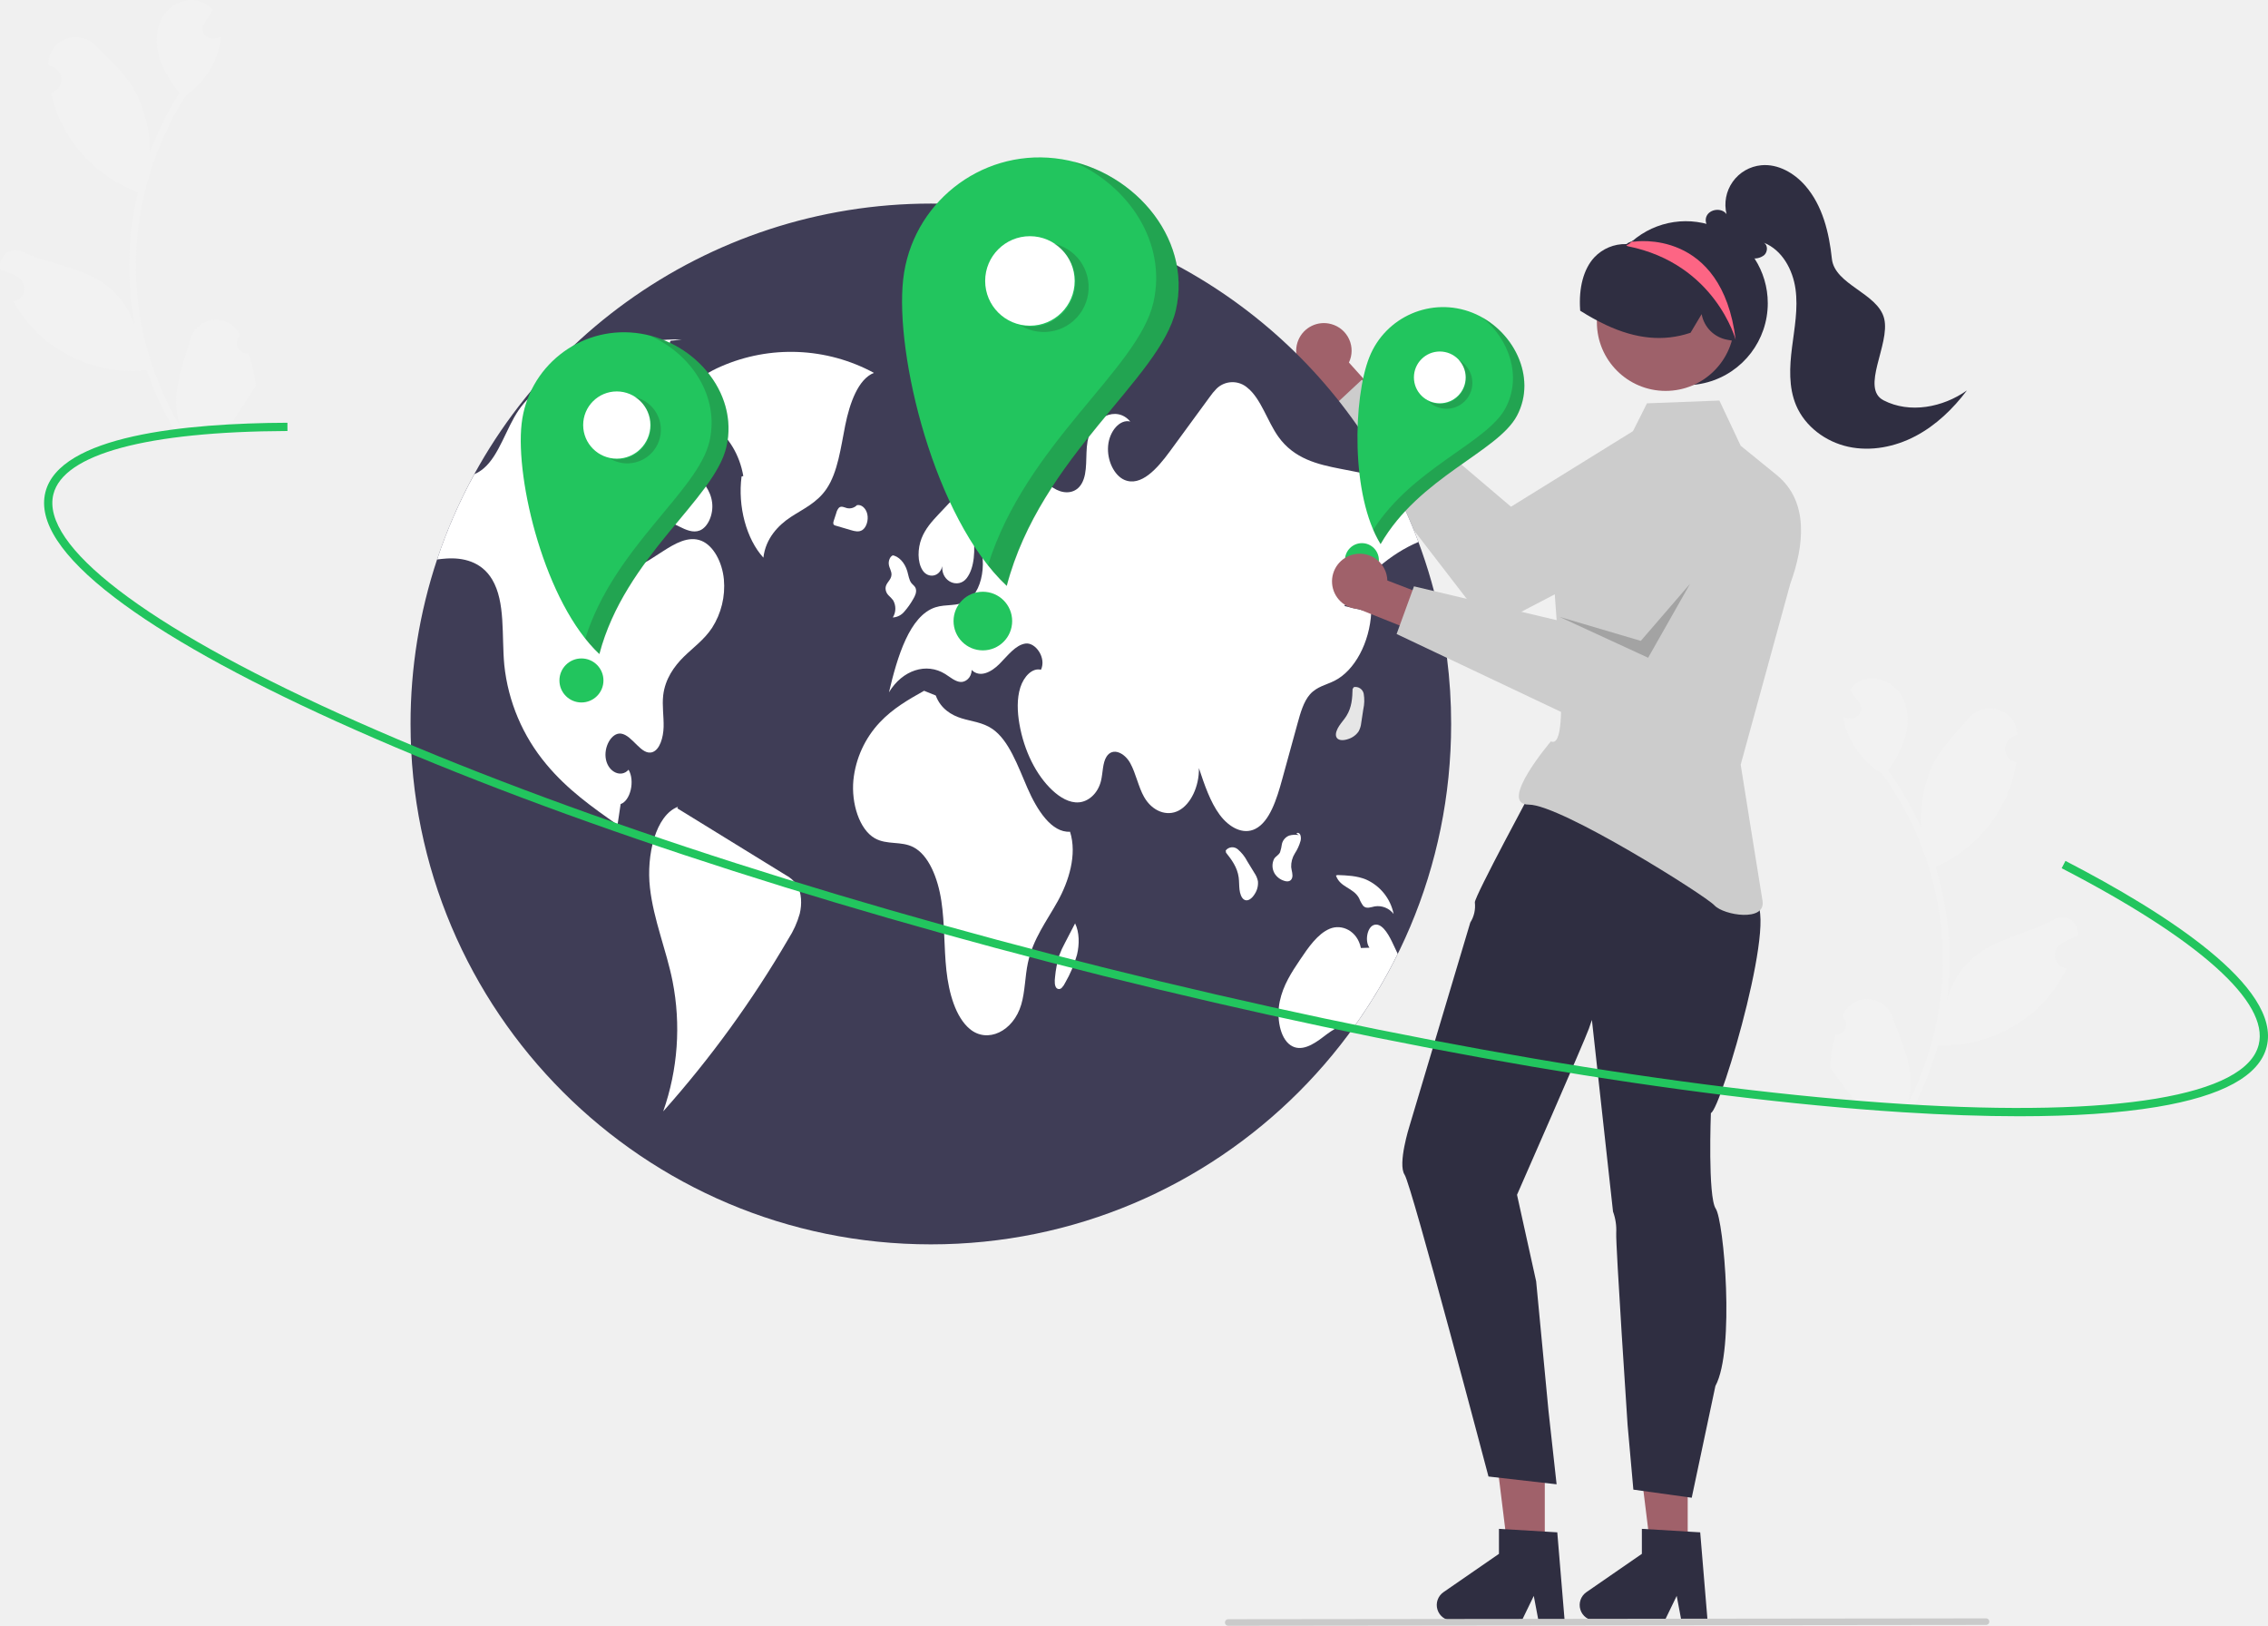
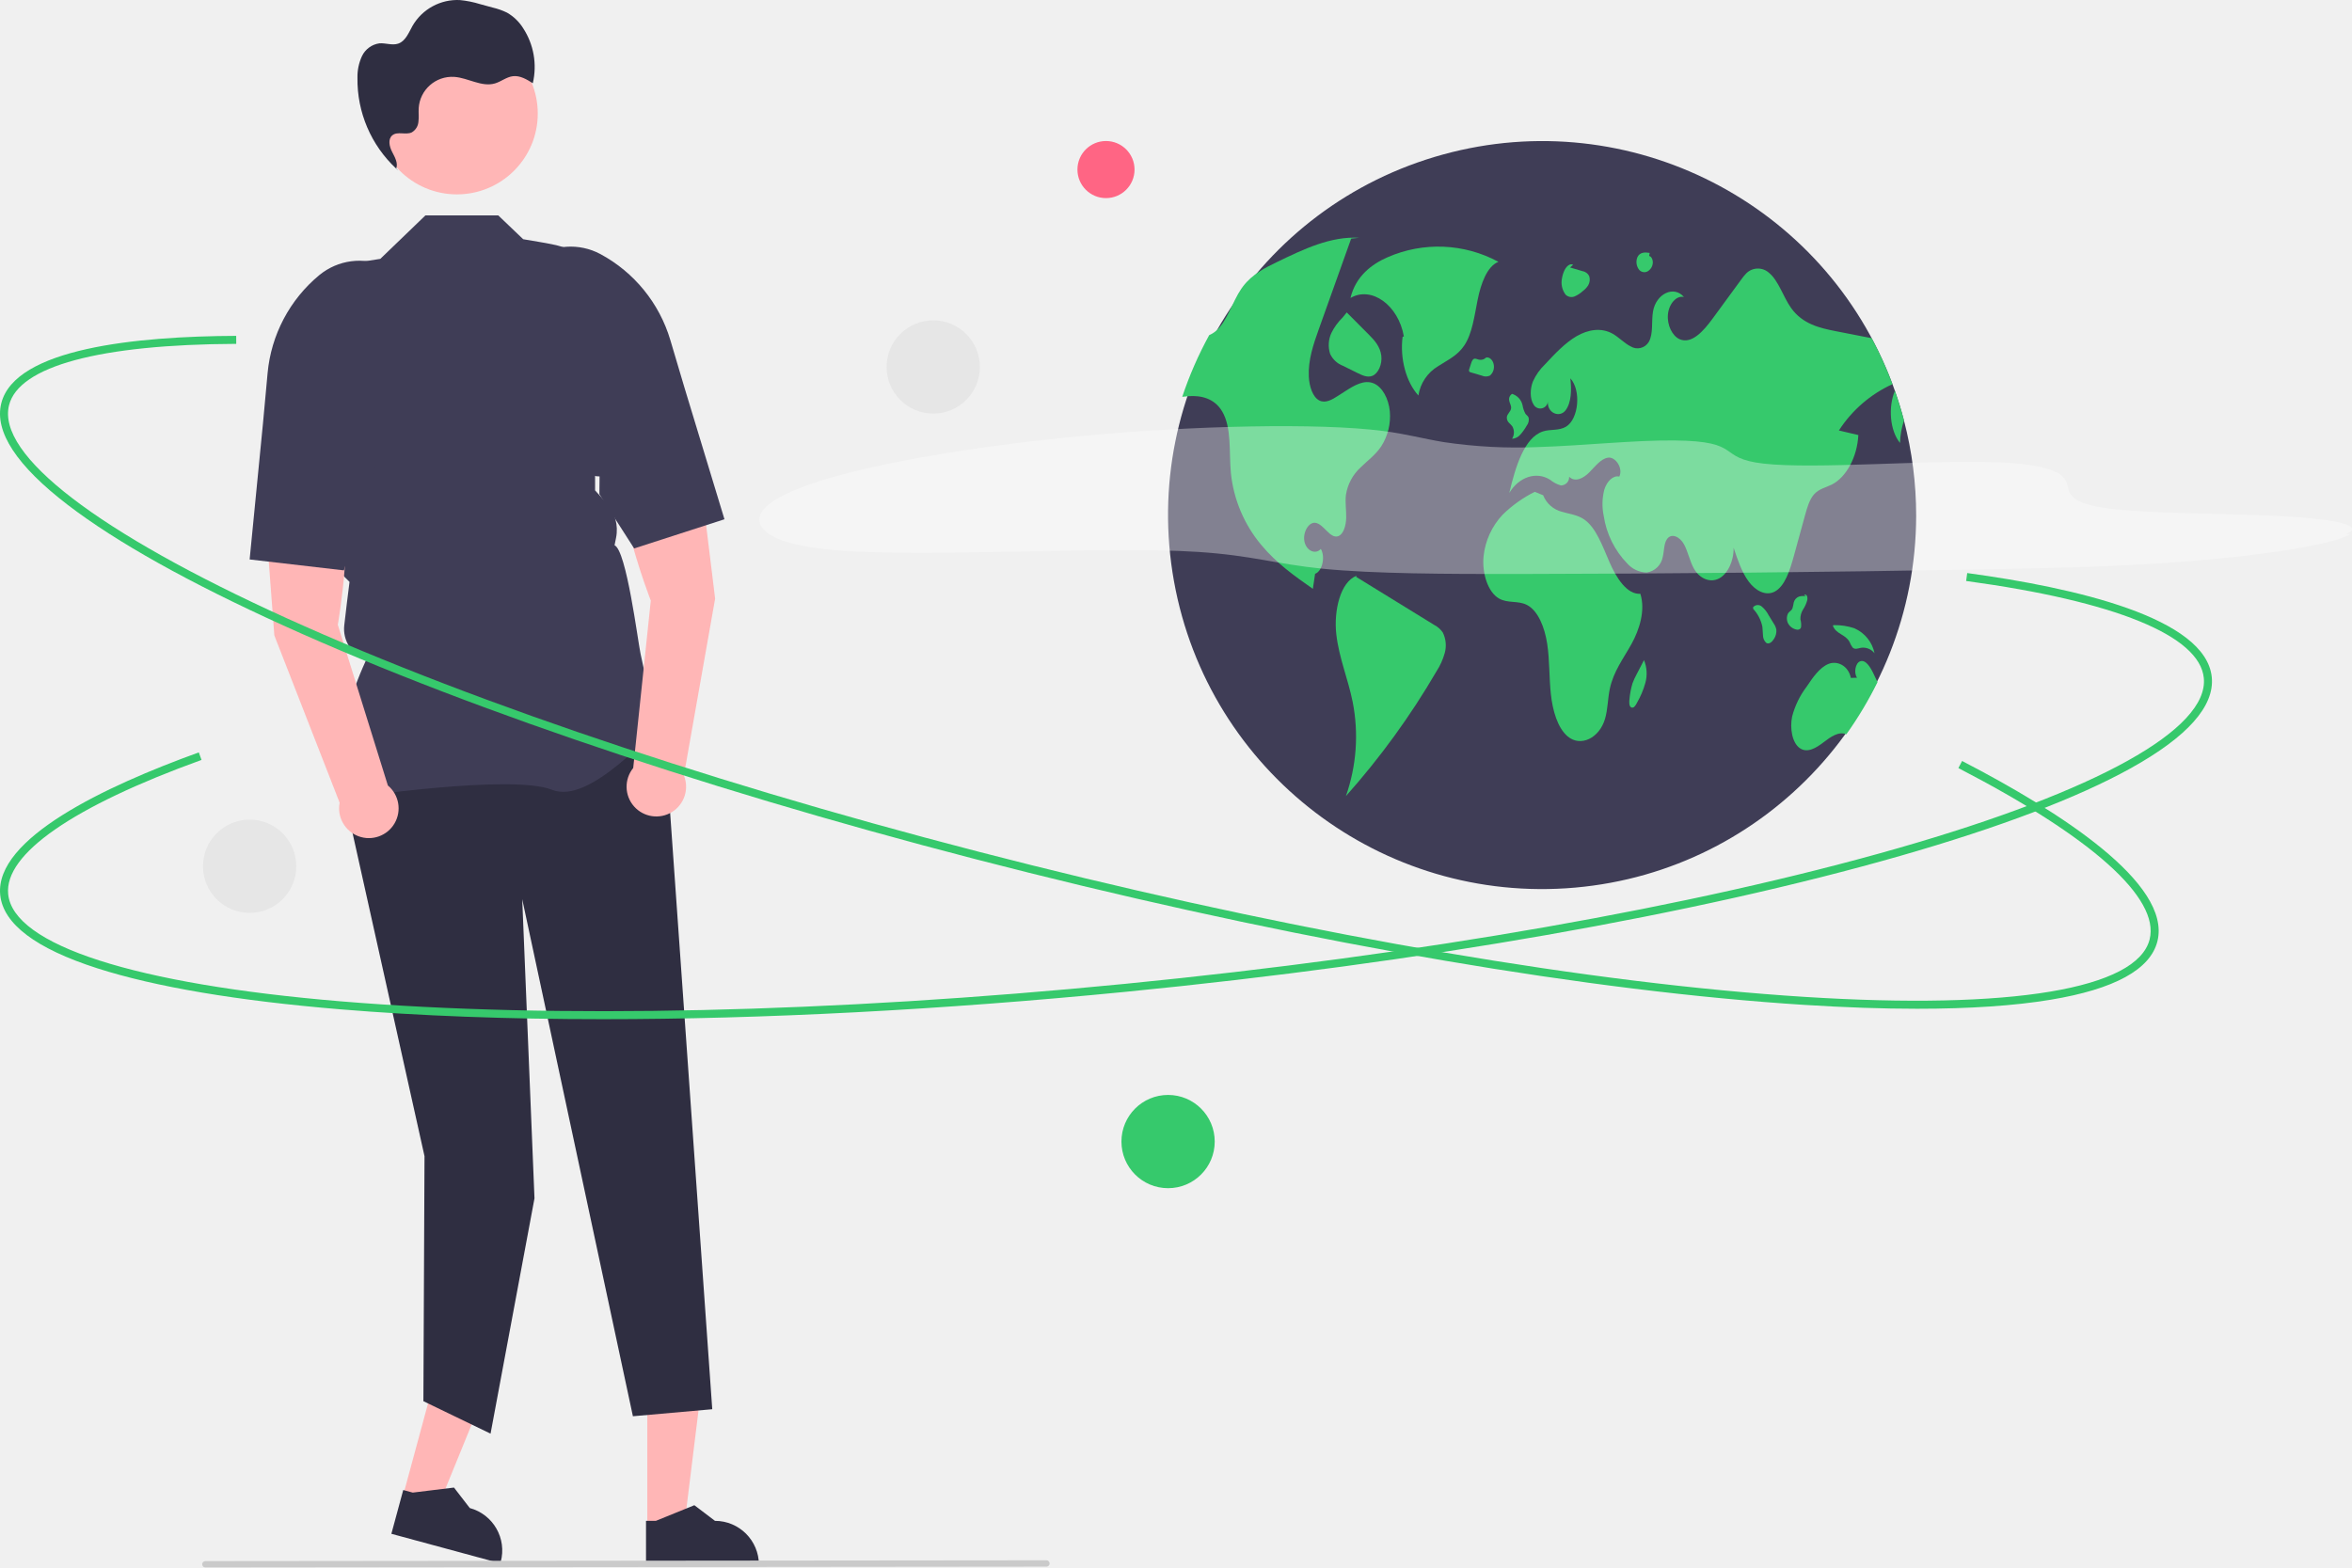
- <svg xmlns="http://www.w3.org/2000/svg" data-name="Layer 1" width="825.202" height="591.419" viewBox="0 0 825.202 591.419">
-   <path d="M855.224,530.608a3.613,3.613,0,0,0,2.907-6.134c-.074-.366-.127-.629-.202-.995q.054-.116.109-.231a9.703,9.703,0,0,1,17.876.899c2.596,7.179,5.991,14.407,6.561,21.897a28.705,28.705,0,0,1-.962,9.838,115.086,115.086,0,0,0,12.68-47.26,111.081,111.081,0,0,0-.112-12.411q-.335-5.081-1.115-10.11a116.419,116.419,0,0,0-20.767-50.362,30.983,30.983,0,0,1-12.25-13.954,23.634,23.634,0,0,1-1.847-6.551c.623.111,1.257.192,1.882.263.195.019.4.039.594.059l.073.007a3.58,3.58,0,0,0,3.208-5.689q-.383-.518-.766-1.036c-.387-.533-.785-1.056-1.172-1.588a1.784,1.784,0,0,1-.126-.16c-.445-.608-.891-1.205-1.336-1.812a10.352,10.352,0,0,1,3.543-3.119c4.865-2.553,11.309-.328,14.53,4.115,3.232,4.443,3.599,10.483,2.158,15.78a41.485,41.485,0,0,1-6.327,12.512c.242.341.494.672.735,1.012a117.172,117.172,0,0,1,11.316,19.923,48.709,48.709,0,0,1,3.957-22.465c3.093-6.578,8.567-11.985,13.427-17.57,5.837-6.708,16.999-3.142,17.56,5.732q.008.129.016.258-1.049.529-2.059,1.131a4.901,4.901,0,0,0,1.559,9.001l.099.02a48.767,48.767,0,0,1-1.623,7.224,50.21,50.21,0,0,1-26.436,30.272c-.41.187-.81.374-1.22.551a119.597,119.597,0,0,1,5.022,30.563,113.435,113.435,0,0,1-.934,18.292l.041-.214a29.974,29.974,0,0,1,11.026-16.813c8.167-6.095,19.39-7.957,28.118-12.756a5.625,5.625,0,0,1,8.352,5.867q-.022.113-.045.225a32.924,32.924,0,0,0-3.771,1.605q-1.049.529-2.059,1.131a4.901,4.901,0,0,0,1.559,9.001l.099.02c.071.014.133.027.204.04a48.808,48.808,0,0,1-9.622,13.625,50.254,50.254,0,0,1-37.15,14.279l-.01-0a119.562,119.562,0,0,1-9.113,23.048l-28.661-1.334c-.088-.323-.165-.656-.243-.979a32.599,32.599,0,0,0,7.953-.103c-2.005-2.708-4.009-5.437-6.014-8.145a1.781,1.781,0,0,1-.126-.16c-1.016-1.386-2.044-2.761-3.06-4.147l-.001-.002a47.75,47.75,0,0,1,1.963-12.086Z" transform="translate(-187.3989 -154.2905)" fill="#f2f2f2" />
-   <path d="M277.743,282.773a3.613,3.613,0,0,1-3.28-5.943c.051-.37.088-.635.14-1.005q-.061-.112-.123-.224a9.703,9.703,0,0,0-17.786,2.002c-2.148,7.326-5.089,14.75-5.196,22.26a28.705,28.705,0,0,0,1.568,9.76A115.086,115.086,0,0,1,237.489,263.235a111.08,111.08,0,0,1-.655-12.394q.02-5.092.488-10.16a116.419,116.419,0,0,1,17.616-51.549,30.983,30.983,0,0,0,11.364-14.684,23.634,23.634,0,0,0,1.438-6.653c-.615.15-1.243.27-1.862.378-.193.031-.397.064-.59.095l-.073.011a3.58,3.58,0,0,1-3.554-5.48q.35-.541.7-1.082c.353-.556.718-1.102,1.071-1.658a1.783,1.783,0,0,0,.116-.168c.407-.634.815-1.258,1.222-1.891a10.352,10.352,0,0,0-3.728-2.894c-5.013-2.248-11.307.371-14.248,5.005-2.951,4.635-2.944,10.685-1.179,15.883a41.485,41.485,0,0,0,7.088,12.097c-.22.355-.451.701-.671,1.056a117.172,117.172,0,0,0-10.063,20.584,48.709,48.709,0,0,0-5.337-22.177c-3.493-6.374-9.291-11.432-14.486-16.706-6.24-6.335-17.161-2.086-17.172,6.806q-0.0.129 0.0.258,1.08.463,2.125,1.002a4.901,4.901,0,0,1-1,9.08l-.098.026a48.767,48.767,0,0,0,2.066,7.109,50.21,50.21,0,0,0,28.256,28.581c.421.161.832.323,1.252.474a119.597,119.597,0,0,0-3.124,30.814,113.433,113.433,0,0,0,2.062,18.199l-.054-.211a29.974,29.974,0,0,0-12.044-16.1c-8.528-5.579-19.845-6.744-28.852-10.995a5.625,5.625,0,0,0-7.973,6.372q.029.111.059.222a32.924,32.924,0,0,1,3.863,1.369q1.08.464,2.125,1.002a4.901,4.901,0,0,1-1,9.081l-.098.026c-.07.018-.131.035-.201.053a48.808,48.808,0,0,0,10.445,13.005,50.254,50.254,0,0,0,37.961,11.957l.01-.001a119.563,119.563,0,0,0,10.52,22.441l28.523-3.102c.068-.328.124-.665.182-.992a32.599,32.599,0,0,1-7.944.388c1.834-2.827,3.665-5.674,5.499-8.501a1.779,1.779,0,0,0,.116-.168c.929-1.446,1.869-2.882,2.798-4.328l0-.002a47.75,47.75,0,0,0-2.706-11.941Z" transform="translate(-187.3989 -154.2905)" fill="#f2f2f2" />
-   <path d="M671.818,272.202a10.016,10.016,0,0,1,6.383,13.969l15.306,17.017-8.073,11.824L664.157,290.677a10.07,10.07,0,0,1,7.661-18.475Z" transform="translate(-187.3989 -154.2905)" fill="#a0616a" />
-   <path d="M815.114,313.989l0,0a20.026,20.026,0,0,0-27.608-6.542l-50.339,31.177-54.301-46.158L669.356,305.045l59.987,77.83,77.965-40.644C805.489,343.179,817.313,317.567,815.114,313.989Z" transform="translate(-187.3989 -154.2905)" fill="#ccc" />
-   <path d="M715.391,417.655a189.27,189.27,0,0,1-189.308,189.308c-104.551,0-189.308-84.757-189.308-189.308a189.245,189.245,0,0,1,9.655-59.842A189.506,189.506,0,0,1,526.083,228.347,189.245,189.245,0,0,1,693.021,328.333a186.774,186.774,0,0,1,10.464,23.106c.41,1.104.81,2.208,1.199,3.323v.011q2.603,7.351,4.586,14.976A189.32,189.32,0,0,1,715.391,417.655Z" transform="translate(-187.3989 -154.2905)" fill="#3f3d56" />
-   <path d="M505.371,289.931a63.517,63.517,0,0,0-55.761-2.281c-7.796,3.393-16.006,9.48-18.607,20.471,10.519-6.208,24.136,3.601,26.843,19.336l-.632.174c-1.43,10.899,1.762,22.764,7.941,29.522.811-7.02,5.427-11.797,9.967-14.781,4.54-2.984,9.562-5.152,13.027-10.282,4.108-6.081,5.151-14.969,6.783-23.077C496.563,300.905,499.659,292.19,505.371,289.931Z" transform="translate(-187.3989 -154.2905)" fill="#fff" />
-   <path d="M446.489,382.675c-2.913,4.375-6.805,7.12-10.296,10.538-3.481,3.429-6.794,8.056-7.488,13.998-.442,3.807.242,7.677.147,11.527-.094,3.849-1.378,8.182-3.996,9.139-4.133,1.493-7.288-6.184-11.537-6.72-3.376-.421-6.415,4.89-5.437,9.497.978,4.606,5.574,6.647,8.214,3.639,2.387,4.007.705,11.274-2.882,12.505-.379,2.524-.757,5.038-1.125,7.562-9.066-6.342-18.226-12.789-25.935-22.075a67.007,67.007,0,0,1-15.271-36.095c-.999-10.675.484-22.885-4.417-31.099-3.923-6.573-10.654-8.025-16.712-7.614-1.104.074-2.219.2-3.323.336a187.235,187.235,0,0,1,13.556-31.025,13.282,13.282,0,0,0,3.397-2.114c5.637-4.785,8.14-14.472,12.715-21.171q.442-.647.915-1.262c4.68-6.111,10.948-9.255,17.006-12.179,13.409-6.51,27.208-13.104,41.364-12.2l-4.028.389q-7.052,19.751-14.114,39.502-1.073,3.029-2.166,6.068c-2.671,7.488-5.427,15.46-5.017,23.842.242,4.964,1.967,10.265,5.248,11.968,3.06,1.578,6.405-.358,9.36-2.272,1.252-.799,2.493-1.599,3.744-2.408,4.491-2.892,9.465-5.858,14.209-3.923,4.344,1.767,7.551,7.667,8.161,14.03A28.049,28.049,0,0,1,446.489,382.675Z" transform="translate(-187.3989 -154.2905)" fill="#fff" />
-   <path d="M473.198,472.572q-19.674-12.113-39.348-24.227l.223-.573c-8.155,3.106-11.54,17.602-10.193,29.456,1.348,11.854,5.917,22.451,8.226,34.002a90.252,90.252,0,0,1-3.403,47.358,387.843,387.843,0,0,0,45.56-62.781,33.588,33.588,0,0,0,4.121-9.138c.833-3.442.705-7.58-.964-10.34A11.511,11.511,0,0,0,473.198,472.572Z" transform="translate(-187.3989 -154.2905)" fill="#fff" />
-   <path d="M421.435,325.653c-1.393,3.131-1.929,7.307-.665,10.547,1.291,3.309,4.019,4.804,6.532,6.05l7.247,3.592c2.411,1.195,5.01,2.402,7.468,1.419,2.964-1.186,5.02-5.833,4.488-10.148-.566-4.591-3.46-7.749-6.136-10.439q-5.618-5.645-11.237-11.291l-2.111,2.585A28.192,28.192,0,0,0,421.435,325.653Z" transform="translate(-187.3989 -154.2905)" fill="#fff" />
-   <path d="M676.541,374.735q4.891,1.152,9.781,2.303c-.568,11.012-6.026,21.203-13.346,24.894-3.05,1.536-6.447,2.103-8.971,4.975-2.282,2.608-3.439,6.668-4.501,10.549q-2.792,10.16-5.585,20.319c-1.998,7.299-4.564,15.408-9.76,18.037-4.459,2.261-9.56-.505-12.989-5.143-3.429-4.638-5.521-10.875-7.551-16.953.126,6.626-2.955,13.125-7.32,15.429-4.375,2.303-9.697.221-12.621-4.922-2.103-3.692-2.976-8.561-5.038-12.305-2.061-3.744-6.384-5.89-8.635-2.377-1.483,2.335-1.294,5.911-2.03,8.877-1.146,4.606-4.617,7.499-8.056,7.751-3.429.252-6.773-1.725-9.644-4.407-5.921-5.553-10.286-14.366-11.979-24.158-.747-4.365-.957-9.118.337-13.21,1.294-4.091,4.417-7.246,7.52-6.468,2.04-4.312-1.988-10.033-5.616-9.529-3.639.505-6.489,4.407-9.476,7.404-2.976,2.997-7.141,5.174-10.139,2.198.021,2.766-2.23,4.596-4.175,4.365-1.935-.221-3.66-1.777-5.437-2.882-6.868-4.281-15.586-1.441-20.466,6.657,3.05-12.978,7.52-27.87,16.89-30.92,3.828-1.251,8.004-.221,11.621-2.387,6.405-3.839,7.699-18.342,2.167-24.326.705,5.658.568,12.263-2.419,16.133-2.987,3.87-9.255,1.346-8.876-4.375-.862,3.944-5.153,4.543-7.131,1.514-1.988-3.029-1.819-7.982-.41-11.6s3.807-6.216,6.131-8.708c4.996-5.353,10.065-10.77,15.849-14.135,5.795-3.365,12.484-4.501,18.289-1.157,3.061,1.767,5.753,4.712,8.877,6.268,3.124,1.567,7.089,1.367,9.16-2.293,2.324-4.081,1.23-10.139,2.093-15.239,1.546-9.013,10.559-13.23,15.555-7.278-3.733-.957-7.593,3.46-8.056,8.813-.473,5.353,2.23,10.759,5.848,12.379,6.079,2.692,12.032-4.081,16.628-10.349q7.194-9.844,14.408-19.677a23.782,23.782,0,0,1,2.577-3.134,8.291,8.291,0,0,1,11.327-.231c4.859,3.965,7.141,12.095,11.127,17.69,5.784,8.13,14.44,10.107,22.496,11.684q9.008,1.751,18.026,3.523a186.774,186.774,0,0,1,10.464,23.106C693.305,355.762,683.913,363.849,676.541,374.735Z" transform="translate(-187.3989 -154.2905)" fill="#fff" />
-   <path d="M695.955,501.276a188.546,188.546,0,0,1-15.671,26.219c-3.786-1.62-7.856,1.273-11.401,3.986-3.702,2.84-8.151,5.606-11.947,3.018-3.881-2.65-5.132-10.065-3.902-15.944,1.23-5.869,4.301-10.538,7.278-14.976,3.155-4.712,6.531-9.602,10.917-11.432,4.396-1.83,10.044.757,11.327,7.004l3.113-.105c-1.746-2.398-.831-7.362,1.515-8.235,2.703-1.02,5.048,2.692,6.647,5.974C694.546,498.268,695.272,499.762,695.955,501.276Z" transform="translate(-187.3989 -154.2905)" fill="#fff" />
-   <path d="M576.727,456.853c-6.691.421-11.992-7.817-15.514-15.92-3.522-8.104-6.736-17.371-12.773-21.496-3.45-2.357-7.383-2.68-11.125-3.822-3.742-1.142-7.659-3.505-9.447-8.318l-4.245-1.715c-5.606,3.152-11.285,6.362-16.116,11.491a36.018,36.018,0,0,0-9.603,20.993c-.811,8.496,2.183,17.97,7.778,21.161,4.421,2.522,9.567.932,14.045,3.241,5.595,2.884,8.916,11.264,10.173,19.537s.939,16.871,1.838,25.238,3.379,17.073,8.509,21.361c6.42,5.366,15.841.907,18.722-8.86,1.413-4.791,1.364-10.197,2.421-15.171,1.861-8.758,6.883-15.256,10.866-22.441C576.241,474.949,579.376,465.191,576.727,456.853Z" transform="translate(-187.3989 -154.2905)" fill="#fff" />
-   <path d="M510.607,370.79a17.86,17.86,0,0,1,1.742,1.85,6.077,6.077,0,0,1-.107,6.276,5.839,5.839,0,0,0,4.181-2.125,26.879,26.879,0,0,0,3.206-4.516c.683-1.113,1.408-2.618.945-3.939-.316-.902-1.064-1.287-1.588-1.965-.831-1.075-1.036-2.783-1.466-4.259-.928-3.188-3.153-5.532-5.567-5.867l.335.064c-1.009.345-1.713,1.947-1.49,3.388.203,1.312,1.046,2.402.963,3.741-.121,1.925-2.044,2.828-2.163,4.753A3.674,3.674,0,0,0,510.607,370.79Z" transform="translate(-187.3989 -154.2905)" fill="#fff" />
-   <path d="M499.142,338.082c.01-.003.02-.003.03-.006a5.357,5.357,0,0,0,.571-.608Z" transform="translate(-187.3989 -154.2905)" fill="#e6e6e6" />
-   <path d="M501.149,347.116c1.479-.951,2.306-3.582,1.817-5.785-.486-2.189-2.206-3.66-3.793-3.256a3.866,3.866,0,0,1-3.595,1.058c-.981-.253-2.058-.903-2.909-.164a4.404,4.404,0,0,0-.991,1.935q-.472,1.45-.945,2.9a1.83,1.83,0,0,0-.112,1.099.931.931,0,0,0,.714.568q2.835.836,5.669,1.671C498.381,347.549,499.868,347.94,501.149,347.116Z" transform="translate(-187.3989 -154.2905)" fill="#fff" />
-   <path d="M643.805,471.848q-1.31-2.145-2.62-4.29a14.334,14.334,0,0,0-3.453-4.336,3.06,3.06,0,0,0-4.356.436l.106.817c1.991,2.498,4.098,5.273,4.603,8.98.199,1.462.13,2.974.304,4.442s.671,2.99,1.618,3.623c1.375.919,2.99-.436,3.969-2.089a7.193,7.193,0,0,0,1.115-4.579A8.03,8.03,0,0,0,643.805,471.848Z" transform="translate(-187.3989 -154.2905)" fill="#fff" />
-   <path d="M682.68,417.231q.379-2.485.758-4.97a14.334,14.334,0,0,0,.15-5.541,3.06,3.06,0,0,0-3.614-2.471l-.445.693c-.085,3.193-.261,6.673-2.262,9.834-.789,1.246-1.816,2.359-2.628,3.594s-1.412,2.72-1.095,3.814c.461,1.589,2.569,1.592,4.382.958a7.193,7.193,0,0,0,3.801-2.785A8.03,8.03,0,0,0,682.68,417.231Z" transform="translate(-187.3989 -154.2905)" fill="#e6e6e6" />
-   <path d="M657.508,473.709c.427-1.228-.189-2.636-.32-3.993a8.765,8.765,0,0,1,1.334-4.969,16.154,16.154,0,0,0,2.078-4.556,3.812,3.812,0,0,0-.1-2.231c-.289-.65-.99-.946-1.391-.431l.86.554a7.829,7.829,0,0,0-3.489.169,4.318,4.318,0,0,0-2.644,2.981,18.441,18.441,0,0,1-.693,3.092c-.513,1.054-1.505,1.405-2.129,2.33a5.57,5.57,0,0,0,.088,5.292,6.177,6.177,0,0,0,3.494,2.748C655.645,475.069,657.028,475.089,657.508,473.709Z" transform="translate(-187.3989 -154.2905)" fill="#fff" />
-   <path d="M681.91,481.072a12.005,12.005,0,0,0,1.512,2.775c1.168,1.177,2.756.454,4.173.168a7.215,7.215,0,0,1,6.864,2.753A17.471,17.471,0,0,0,684.411,474.231c-3.341-1.362-6.86-1.494-10.334-1.616l-.6.154C675.006,477.22,679.808,477.121,681.91,481.072Z" transform="translate(-187.3989 -154.2905)" fill="#fff" />
-   <path d="M578.558,490.177l.009.019q.087-.168.175-.336Z" transform="translate(-187.3989 -154.2905)" fill="#e6e6e6" />
-   <path d="M574.856,497.342a32.889,32.889,0,0,0-2.077,4.562,39.711,39.711,0,0,0-1.505,7.806c-.188,1.504-.246,3.426.697,4.159a1.337,1.337,0,0,0,1.749-.238,6.918,6.918,0,0,0,1.268-1.885,43.417,43.417,0,0,0,4.28-10.159c.902-3.744.894-8.151-.701-11.393Q576.711,493.769,574.856,497.342Z" transform="translate(-187.3989 -154.2905)" fill="#fff" />
-   <path d="M539.143,306.44a4.215,4.215,0,0,0,4.542.886,14.999,14.999,0,0,0,4.274-2.823,10.055,10.055,0,0,0,2.591-2.826,5.732,5.732,0,0,0,.53-4.366c-.585-1.712-2.07-2.286-3.38-2.674q-3.146-.933-6.292-1.866l1.517-1.368c-1.561-.838-3.288.717-4.264,2.642a14.224,14.224,0,0,0-1.294,3.984C536.844,301.051,537.355,304.649,539.143,306.44Z" transform="translate(-187.3989 -154.2905)" fill="#e6e6e6" />
-   <path d="M576.174,294.008a3.465,3.465,0,0,0,4.722.384,5.279,5.279,0,0,0,2.089-3.762c.148-1.65-.667-3.484-1.832-3.626l.267-1.545c-2.244-.405-5.006-.487-6.209,2.239A6.399,6.399,0,0,0,576.174,294.008Z" transform="translate(-187.3989 -154.2905)" fill="#e6e6e6" />
-   <path d="M571.227,211.865a49.926,49.926,0,0,0-55.207,44.015c-3.091,27.399,11.344,86.898,37.662,111.528,12.392-47.189,55.815-75.179,61.56-100.336C621.381,240.191,598.627,214.955,571.227,211.865Z" transform="translate(-187.3989 -154.2905)" fill="#22c55e" />
-   <circle id="a2705e7e-530b-43fb-b0c6-4087ca2c8018" data-name="b262ea8c-1946-46c9-a449-3a1996c39394" cx="374.728" cy="102.203" r="16.282" fill="#fff" />
-   <circle id="bb575e01-1284-49d3-8651-037e5b7ffa75" data-name="bcc29a3a-8123-4529-80aa-6f70df2823cf" cx="357.608" cy="225.929" r="10.665" fill="#22c55e" />
-   <path d="M575.599,244.828A16.282,16.282,0,0,1,558.827,272.741a16.28,16.28,0,0,0,11.909-29.853A16.282,16.282,0,0,1,575.599,244.828Z" transform="translate(-187.3989 -154.2905)" fill="#231f20" opacity="0.2" style="isolation:isolate" />
-   <path d="M615.306,267.124c-5.746,25.157-49.169,53.147-61.56,100.336a69.061,69.061,0,0,1-6.877-7.535c13.925-44.356,54.645-71.309,60.196-95.615,4.968-21.754-8.988-42.429-29.015-51.163C602.292,219.242,620.932,242.491,615.306,267.124Z" transform="translate(-187.3989 -154.2905)" fill="#231f20" opacity="0.2" style="isolation:isolate" />
-   <path d="M418.644,275.396a37.492,37.492,0,0,0-41.459,33.054c-2.321,20.576,8.519,65.257,28.283,83.754,9.306-35.437,41.915-56.457,46.23-75.349C456.308,296.668,439.22,277.717,418.644,275.396Z" transform="translate(-187.3989 -154.2905)" fill="#22c55e" />
-   <circle id="b2d5ab8a-e71c-4a1a-aadf-98f8ab95825b" data-name="b262ea8c-1946-46c9-a449-3a1996c39394" cx="224.412" cy="154.621" r="12.228" fill="#fff" />
-   <circle id="bac33ac8-32b5-423c-9bc5-6c03ceb8d8dc" data-name="bcc29a3a-8123-4529-80aa-6f70df2823cf" cx="211.555" cy="247.535" r="8.009" fill="#22c55e" />
-   <path d="M421.928,300.151A12.227,12.227,0,1,1,409.332,321.112a12.226,12.226,0,0,0,8.943-22.418A12.227,12.227,0,0,1,421.928,300.151Z" transform="translate(-187.3989 -154.2905)" fill="#231f20" opacity="0.2" style="isolation:isolate" />
-   <path d="M451.746,316.894c-4.315,18.892-36.924,39.911-46.23,75.349a51.862,51.862,0,0,1-5.165-5.658c10.457-33.31,41.036-53.55,45.205-71.803,3.731-16.337-6.75-31.863-21.789-38.421C441.973,280.936,455.971,298.395,451.746,316.894Z" transform="translate(-187.3989 -154.2905)" fill="#231f20" opacity="0.2" style="isolation:isolate" />
-   <polygon points="614.063 564.054 600.638 564.054 594.251 512.27 614.066 512.271 614.063 564.054" fill="#a0616a" />
-   <path d="M808.684,743.836H799.158l-1.7-8.994-4.355,8.994H767.836a5.68,5.68,0,0,1-3.227-10.353l20.177-13.935v-9.093l21.223,1.267Z" transform="translate(-187.3989 -154.2905)" fill="#2f2e41" />
-   <polygon points="562.063 564.054 548.638 564.054 542.251 512.27 562.066 512.271 562.063 564.054" fill="#a0616a" />
-   <path d="M756.684,743.836H747.158l-1.7-8.994-4.355,8.994H715.836a5.68,5.68,0,0,1-3.227-10.353l20.177-13.935v-9.093l21.223,1.267Z" transform="translate(-187.3989 -154.2905)" fill="#2f2e41" />
-   <path d="M698.458,581.624C701.027,585.477,728.977,691.417,728.977,691.417l24.783,2.826-2.942-26.655-4.496-47.17-6.962-31.485s24.587-55.957,26.141-60.414l1.105-3.199L774.287,595.035a19.577,19.577,0,0,1,1.169,7.785c-.231,4.355,4.136,69.869,4.136,69.869l2.1,23.495,21.233,2.95L811.54,658.48c7.194-13.206,3.07-60.131.128-64.499s-1.773-34.787-1.773-34.787c3.756-1.322,26.157-77.706,14.953-77.255.719-4.072,1.285-7.708,1.285-7.708L806.684,458.547l-48.673-12.653-12.28-5.896s-21.932,40.554-21.713,42.571a11.214,11.214,0,0,1-1.657,7.309l-22.143,74.108S695.863,577.731,698.458,581.624Z" transform="translate(-187.3989 -154.2905)" fill="#2f2e41" />
-   <path d="M820.74,316.438,812.997,299.998l-26.354,1.013-8.596,17.103s-24.567,29.343-25.362,38.884c-1,12,7.312,70.812-1,67,0,0-19.595,23-8,23s64.042,32.924,67.484,36.627,18.804,6.103,17.516-1.627-7.944-49.534-7.944-49.534l18.019-65.733c5.186-14.192,6.8-30.11-4.923-39.643Z" transform="translate(-187.3989 -154.2905)" fill="#ccc" />
-   <path d="M723.121,268.05A28.881,28.881,0,0,0,685.623,284.238c-5.885,14.825-6.86,50.228,4.091,67.972,14.081-24.459,42.568-33.491,49.595-46.661C746.817,291.476,737.946,273.935,723.121,268.05Z" transform="translate(-187.3989 -154.2905)" fill="#22c55e" />
-   <circle id="f50692ea-d13f-4759-b5e2-05248e17533e" data-name="b262ea8c-1946-46c9-a449-3a1996c39394" cx="523.867" cy="137.29" r="9.419" fill="#fff" />
-   <circle id="aec6a1c4-a00c-42b6-a49d-0158b63ca54a" data-name="bcc29a3a-8123-4529-80aa-6f70df2823cf" cx="495.528" cy="203.754" r="6.169" fill="#22c55e" />
-   <path d="M720.557,287.114a9.419,9.419,0,0,1-13.6,13.034A9.418,9.418,0,0,0,718.137,285.293,9.419,9.419,0,0,1,720.557,287.114Z" transform="translate(-187.3989 -154.2905)" fill="#231f20" opacity="0.2" style="isolation:isolate" />
-   <path d="M739.336,305.588c-7.026,13.17-35.514,22.202-49.595,46.661a39.949,39.949,0,0,1-2.695-5.25c14.507-22.645,41.328-31.508,48.117-44.233,6.076-11.389,1.424-25.048-8.429-32.963C739.341,276.884,746.217,292.691,739.336,305.588Z" transform="translate(-187.3989 -154.2905)" fill="#231f20" opacity="0.2" style="isolation:isolate" />
-   <path d="M680.146,355.92a10.016,10.016,0,0,1,12.035,9.542l21.368,8.202-1.817,14.201-30.013-12.007a10.07,10.07,0,0,1-1.572-19.938Z" transform="translate(-187.3989 -154.2905)" fill="#a0616a" />
-   <path d="M829.452,326.656l0,0a20.026,20.026,0,0,0-27.565,6.719l-30.671,50.649L701.869,367.586l-6.318,17.345,88.805,42.066,44.977-71.637C836.068,345.896,839.365,332.708,829.452,326.656Z" transform="translate(-187.3989 -154.2905)" fill="#ccc" />
-   <path d="M830.597,264.583a29.823,29.823,0,1,1-51.295-20.685l.143-.143c.239-.251.477-.501.728-.74a.012.012,0,0,0,.012-.012c.31-.286.62-.573.942-.847a29.815,29.815,0,0,1,49.47,22.427Z" transform="translate(-187.3989 -154.2905)" fill="#2f2e41" />
-   <circle cx="606.028" cy="117.193" r="25.008" fill="#9e616a" />
-   <path d="M819.983,278.615l-4.144-.732a11.554,11.554,0,0,1-9.305-9.317l-4.043,6.776-.177.059c-9.633,3.198-19.655,2.242-30.634-2.92a85.465,85.465,0,0,1-9.118-5.027l-.217-.135-.018-.254c-.56-8.135,1.266-14.932,5.142-19.137a15.417,15.417,0,0,1,11.634-4.85.957.957,0,0,0,.413-.228c.056-.041.111-.082.167-.12v-.042l.287-.135c.617-.29,1.246-.568,1.875-.822a28.199,28.199,0,0,1,29.448,5.708c7.703,7.354,11.236,19.695,8.792,30.711Z" transform="translate(-187.3989 -154.2905)" fill="#2f2e41" />
-   <path d="M872.73,299.922c-8.51-4.392,2.435-20.334.236-29.655-2.199-9.321-18.037-12.319-19.046-21.842s-3.382-19.346-9.667-26.572c-4.016-4.618-9.933-8.027-16.025-7.448a14.409,14.409,0,0,0-12.628,17.792c-1.735-2.458-6.223-1.925-7.334.871-.988,2.485,1.194,5.496,3.763,5.716,3.36,4.15,7.209,8.554,12.473,9.391a5.681,5.681,0,0,0,4.841-1.117c1.239-1.189,1.335-3.567-.134-4.456,6.616,2.628,10.495,9.782,11.477,16.833.982,7.051-.377,14.185-1.271,21.248s-1.281,14.492,1.489,21.05c3.272,7.749,10.805,13.303,19.025,15.084s16.976.04,24.417-3.881c7.441-3.922,13.646-9.909,18.715-16.622C894.326,302.511,882.246,304.834,872.73,299.922Z" transform="translate(-187.3989 -154.2905)" fill="#2f2e41" />
-   <path d="M818.919,277.92s-7.408-27.652-39.163-34.034c-.036-.012-.155-.06-.31-.131-.095-.06-.215-.119-.334-.179.358-.203.704-.382,1.062-.561a.012.012,0,0,0,.012-.012c.31-.286.62-.573.942-.847l.907.036S813.897,237.146,818.919,277.92Z" transform="translate(-187.3989 -154.2905)" fill="#fd6584" />
-   <polygon points="614.934 212.357 596.999 233.136 567.364 224.385 599.671 239.273 614.934 212.357" opacity="0.2" />
-   <path d="M909.985,745.402l-275.75.307a1.191,1.191,0,0,1,0-2.381l275.75-.307a1.191,1.191,0,1,1,0,2.381Z" transform="translate(-187.3989 -154.2905)" fill="#cacaca" />
-   <path d="M922.088,560.362q-19.368,0-42.457-1.464c-79.614-5.056-182.738-22.633-290.376-49.492C481.618,482.547,382.326,449.612,309.67,416.672c-35.393-16.047-62.556-31.236-80.735-45.147-19.247-14.727-27.666-27.564-25.024-38.153,5.148-20.629,50.731-25.142,88.064-25.295l.013,3c-51.268.21-81.514,8.387-85.166,23.022-4.652,18.64,33.287,47.741,104.087,79.841,72.496,32.868,171.605,65.739,279.073,92.557,107.467,26.816,210.401,44.363,289.84,49.408,77.579,4.928,124.743-2.938,129.395-21.578,3.862-15.477-21.598-38.275-71.689-64.198l1.379-2.664c36.397,18.836,78.646,45.852,73.222,67.589-2.643,10.589-16.105,17.965-40.015,21.923C958.483,559.232,941.743,560.362,922.088,560.362Z" transform="translate(-187.3989 -154.2905)" fill="#22c55e" />
+ <svg xmlns="http://www.w3.org/2000/svg" width="881.631" height="587.665" viewBox="0 0 881.631 587.665" role="img" artist="Katerina Limpitsouni" source="https://undraw.co/">
+   <polygon points="150.925 561.321 164.207 564.918 184.406 515.395 164.801 510.085 150.925 561.321" fill="#ffb6b6" />
+   <path d="M303.076,731.061l40.848,11.064.14-.517a16.473,16.473,0,0,0-11.592-20.205l-.001-0-5.928-7.682-15.455,1.89-3.566-.966Z" transform="translate(-156.3731 -156.0101)" fill="#2f2e41" />
+   <polygon points="242.64 572.847 256.401 572.846 262.948 519.764 242.637 519.765 242.64 572.847" fill="#ffb6b6" />
+   <path d="M398.528,743.213l42.319-.002v-.535a16.473,16.473,0,0,0-16.472-16.472h-.001l-7.73-5.864-14.423,5.865-3.694 0Z" transform="translate(-156.3731 -156.0101)" fill="#2f2e41" />
+   <path d="M404.889,422.773,423.357,684.351l-29.741,2.635L352.124,493.126l4.598,112.166-16.468,88.22L315.08,681.339l.418-91.859-33.051-148.442,8.797-18.265Z" transform="translate(-156.3731 -156.0101)" fill="#2f2e41" />
+   <path d="M286.665,455.319l-.185-.259c-9.856-13.799,4.968-46.958,7.203-51.765h0a12.068,12.068,0,0,1-8.26-12.889l.964-8.193,1.005-8.036-7.197-7.197-.02-.179-4.142-36.242L270.01,306.486A52.848,52.848,0,0,1,285.01,255.27l13.921-2.21,16.918-16.301h27.282l9.354,8.937c17.463,3.063,20.463,2.063,35.463,20.063l-6.816,55.962-1.7,7.699.005,10.442L383.759,344.666a14.95,14.95,0,0,1,3.546,12.932l-.568,2.842h0c4.458,1.911,8.713,35.866,9.729,40.608l1.518,7.085c1.299,1.714,9.873,13.146,9.873,16.271,0,.469-.346.923-1.09,1.426-5.843,3.956-29.138,32.022-43.431,26.303-15.225-6.088-75.747,3.045-76.357,3.138Z" transform="translate(-156.3731 -156.0101)" fill="#3f3d56" />
+   <path d="M283,390.244s7.006-39.595-.052-54.485l-28,2,4.261,56.487,24.477,62.717a11.154,11.154,0,1,0,18.078-6.463Z" transform="translate(-156.3731 -156.0101)" fill="#ffb6b6" />
+   <path d="M254.947,314.759l1.733-18.871a54.107,54.107,0,0,1,19.403-36.752h0a23.687,23.687,0,0,1,24.787-3.272h0a23.631,23.631,0,0,1,12.205,29.866c-6.472,16.972-4.135,34.921-16.753,37.109l1.371,6.522-12.407,40.49-35.338-4.094Z" transform="translate(-156.3731 -156.0101)" fill="#3f3d56" />
+   <path d="M393.727,443.944a11.154,11.154,0,1,0,18.994,2.795l11.713-66.298-6.89-56.226-27.849,3.525c-4.003,15.985,10.625,53.439,10.625,53.439Z" transform="translate(-156.3731 -156.0101)" fill="#ffb6b6" />
+   <path d="M427.934,350.692l-33.851,10.939-13.033-20.332.066-6.665c-12.803.327-21.096-34.674-30.768-50.05a23.631,23.631,0,0,1,6.116-31.679h0a23.687,23.687,0,0,1,24.948-1.648h0a54.107,54.107,0,0,1,26.228,32.237l5.397,18.166Z" transform="translate(-156.3731 -156.0101)" fill="#3f3d56" />
+   <circle cx="171.276" cy="42.575" r="30.299" fill="#ffb6b6" />
+   <path d="M305.66,219.941c-.264-.232-.514-.48-.773-.718-.009.024-.011.05-.021.074Z" transform="translate(-156.3731 -156.0101)" fill="#2f2e41" />
+   <path d="M352.478,166.59a17.182,17.182,0,0,0-6.067-5.85,25.38,25.38,0,0,0-5.304-1.879l-4.795-1.308a38.013,38.013,0,0,0-7.544-1.519,19.418,19.418,0,0,0-17.737,9.623c-1.449,2.57-2.611,5.772-5.407,6.712-2.254.758-4.714-.311-7.084-.104a8.53,8.53,0,0,0-6.476,4.77,18.38,18.38,0,0,0-1.699,8.141,45.619,45.619,0,0,0,14.522,34.048c.782-2.061-.506-4.287-1.524-6.259-1.03-1.995-1.667-4.777.059-6.214,1.92-1.599,4.996-.048,7.267-1.091a5.073,5.073,0,0,0,2.536-4.077c.22-1.657-.01-3.341.094-5.009a12.542,12.542,0,0,1,13.298-11.738q.057.004.113.008c5.168.369,10.184,3.901,15.158,2.448,2.335-.682,4.326-2.418,6.741-2.711,2.674-.324,5.19,1.186,7.461,2.635A26.596,26.596,0,0,0,352.478,166.59Z" transform="translate(-156.3731 -156.0101)" fill="#2f2e41" />
+   <path d="M510.805,726.19l-7.71-12.39-1.54,7.08c-.27,1.24-.54,2.5-.79,3.75-2.19-1.87-4.52-3.6-6.8-5.26q-10.5-7.62-20.99-15.26l2.19,12.7c1.35,7.82,2.76,15.8,6.1,22.95.37.81.77,1.61,1.2,2.39h32.54a10.486,10.486,0,0,0,.54-2.24.774.774,0,0,0,.01-.15C516.066,734.91,513.385,730.34,510.805,726.19Z" transform="translate(-156.3731 -156.0101)" fill="#f0f0f0" />
+   <path d="M548.666,743.368l-315.358.307a1.191,1.191,0,0,1,0-2.381l315.358-.307a1.191,1.191,0,0,1,0,2.381Z" transform="translate(-156.3731 -156.0101)" fill="#cacaca" />
+   <path d="M874.637,349.406a140.208,140.208,0,1,1-8.877-49.372c.306.823.604,1.647.894,2.478v.008q1.941,5.481,3.419,11.167A141.16,141.16,0,0,1,874.637,349.406Z" transform="translate(-156.3731 -156.0101)" fill="#3f3d56" />
+   <path d="M718.041,254.172a47.36,47.36,0,0,0-41.577-1.701c-5.813,2.53-11.934,7.068-13.874,15.264,7.843-4.629,17.996,2.685,20.014,14.417l-.471.13c-1.066,8.126,1.314,16.974,5.921,22.013a15.482,15.482,0,0,1,7.431-11.021c3.385-2.225,7.13-3.842,9.713-7.666,3.063-4.534,3.841-11.161,5.058-17.207S713.781,255.856,718.041,254.172Z" transform="translate(-156.3731 -156.0101)" fill="#36c96c" />
+   <path d="M674.137,323.324c-2.172,3.262-5.074,5.309-7.677,7.858a17.673,17.673,0,0,0-5.583,10.437c-.329,2.839.18,5.724.11,8.595-.07,2.87-1.027,6.101-2.98,6.814-3.082,1.113-5.434-4.611-8.602-5.011-2.517-.314-4.784,3.646-4.054,7.081s4.156,4.956,6.124,2.713c1.78,2.988.525,8.406-2.149,9.324-.282,1.882-.565,3.756-.839,5.638-6.76-4.729-13.59-9.536-19.338-16.46a49.962,49.962,0,0,1-11.386-26.913c-.745-7.959.361-17.064-3.293-23.188-2.925-4.901-7.944-5.983-12.461-5.678-.823.055-1.655.149-2.478.251a139.609,139.609,0,0,1,10.108-23.133,9.903,9.903,0,0,0,2.533-1.576c4.203-3.568,6.07-10.79,9.481-15.786q.329-.482.682-.941c3.49-4.556,8.163-6.901,12.68-9.081,9.998-4.854,20.287-9.771,30.842-9.097l-3.003.29q-5.258,14.727-10.524,29.454-.8,2.258-1.615,4.525c-1.992,5.583-4.046,11.527-3.741,17.777.18,3.701,1.466,7.654,3.913,8.924,2.282,1.176,4.776-.267,6.979-1.694.933-.596,1.859-1.192,2.792-1.796,3.348-2.157,7.058-4.368,10.594-2.925,3.239,1.317,5.63,5.717,6.085,10.461A20.914,20.914,0,0,1,674.137,323.324Z" transform="translate(-156.3731 -156.0101)" fill="#36c96c" />
+   <path d="M694.052,390.353q-14.669-9.032-29.339-18.064l.166-.428c-6.08,2.316-8.605,13.124-7.6,21.963s4.412,16.74,6.134,25.353a67.294,67.294,0,0,1-2.537,35.311,289.184,289.184,0,0,0,33.971-46.811,25.044,25.044,0,0,0,3.073-6.814,10.839,10.839,0,0,0-.718-7.709A8.583,8.583,0,0,0,694.052,390.353Z" transform="translate(-156.3731 -156.0101)" fill="#36c96c" />
+   <path d="M655.455,280.807a10.814,10.814,0,0,0-.496,7.864,8.717,8.717,0,0,0,4.87,4.511l5.404,2.678c1.798.891,3.735,1.791,5.568,1.058,2.21-.884,3.743-4.349,3.346-7.566-.422-3.423-2.58-5.778-4.575-7.783q-4.189-4.209-8.378-8.419l-1.574,1.928A21.02,21.02,0,0,0,655.455,280.807Z" transform="translate(-156.3731 -156.0101)" fill="#36c96c" />
+   <path d="M845.669,317.403q3.647.859,7.293,1.717c-.424,8.21-4.493,15.809-9.951,18.562-2.274,1.145-4.807,1.568-6.689,3.709-1.702,1.945-2.564,4.972-3.356,7.865q-2.082,7.575-4.164,15.15c-1.49,5.442-3.403,11.488-7.277,13.449-3.325,1.686-7.128-.377-9.685-3.835-2.556-3.458-4.117-8.108-5.63-12.641.094,4.94-2.203,9.787-5.458,11.504-3.262,1.717-7.23.165-9.41-3.67-1.568-2.752-2.219-6.383-3.756-9.175-1.537-2.792-4.76-4.391-6.438-1.772-1.106,1.741-.965,4.407-1.514,6.619a7.187,7.187,0,0,1-6.007,5.779,10.017,10.017,0,0,1-7.191-3.286,32.574,32.574,0,0,1-8.932-18.013,21.488,21.488,0,0,1,.251-9.849c.965-3.05,3.293-5.403,5.607-4.823,1.521-3.215-1.482-7.481-4.187-7.105-2.713.376-4.838,3.286-7.065,5.521-2.219,2.235-5.325,3.858-7.56,1.639a3.066,3.066,0,0,1-2.872,3.249q-.12.007-.241.005a11.12,11.12,0,0,1-4.054-2.149c-5.121-3.192-11.622-1.074-15.26,4.964,2.274-9.677,5.607-20.781,12.594-23.055,2.855-.933,5.968-.165,8.665-1.78,4.776-2.862,5.74-13.676,1.615-18.138.525,4.219.424,9.144-1.804,12.029-2.227,2.886-6.901,1.004-6.618-3.262a2.858,2.858,0,0,1-5.317,1.129c-1.482-2.258-1.357-5.952-.306-8.649a20.373,20.373,0,0,1,4.572-6.493c3.725-3.991,7.505-8.03,11.818-10.539,4.321-2.509,9.308-3.356,13.637-.863,2.282,1.317,4.29,3.513,6.619,4.674a4.905,4.905,0,0,0,6.754-1.582q.039-.063.077-.128c1.733-3.043.917-7.56,1.56-11.363,1.153-6.72,7.873-9.865,11.598-5.427-2.784-.714-5.662,2.58-6.007,6.572-.353,3.991,1.663,8.022,4.36,9.23,4.533,2.007,8.971-3.043,12.398-7.716q5.364-7.34,10.743-14.672a17.727,17.727,0,0,1,1.921-2.337,6.182,6.182,0,0,1,8.446-.172c3.623,2.956,5.325,9.018,8.297,13.19,4.313,6.062,10.767,7.536,16.774,8.712q6.716,1.306,13.441,2.627a139.27,139.27,0,0,1,7.803,17.229A47.221,47.221,0,0,0,845.669,317.403Z" transform="translate(-156.3731 -156.0101)" fill="#36c96c" />
+   <path d="M870.073,313.686a28.265,28.265,0,0,0-1.49,8.399c-3.843-4.689-4.454-13.48-1.929-19.565Q868.595,308.001,870.073,313.686Z" transform="translate(-156.3731 -156.0101)" fill="#36c96c" />
+   <path d="M860.145,411.756a140.595,140.595,0,0,1-11.684,19.55c-2.823-1.208-5.858.949-8.501,2.972-2.76,2.117-6.077,4.18-8.908,2.251-2.894-1.976-3.827-7.505-2.909-11.888a31.676,31.676,0,0,1,5.426-11.167c2.353-3.513,4.87-7.16,8.14-8.524,3.278-1.364,7.489.565,8.446,5.223l2.321-.078c-1.302-1.788-.619-5.489,1.129-6.14,2.015-.761,3.764,2.007,4.956,4.454C859.094,409.513,859.635,410.627,860.145,411.756Z" transform="translate(-156.3731 -156.0101)" fill="#36c96c" />
+   <path d="M771.245,378.633c-4.989.314-8.941-5.828-11.567-11.871s-5.022-12.952-9.524-16.028c-2.572-1.757-5.505-1.998-8.295-2.85a10.271,10.271,0,0,1-7.044-6.202l-3.165-1.278a47.53,47.53,0,0,0-12.016,8.568,26.856,26.856,0,0,0-7.16,15.653c-.605,6.335,1.628,13.399,5.799,15.778,3.296,1.88,7.134.695,10.472,2.417,4.171,2.151,6.648,8.398,7.585,14.567s.7,12.58,1.371,18.818,2.519,12.73,6.345,15.928c4.787,4.001,11.812.676,13.959-6.607,1.054-3.572,1.017-7.603,1.805-11.312,1.388-6.53,5.132-11.376,8.102-16.732S773.221,384.85,771.245,378.633Z" transform="translate(-156.3731 -156.0101)" fill="#36c96c" />
+   <path d="M721.945,314.462a13.315,13.315,0,0,1,1.299,1.379,4.531,4.531,0,0,1-.08,4.679,4.353,4.353,0,0,0,3.118-1.585,20.04,20.04,0,0,0,2.39-3.367,3.67,3.67,0,0,0,.705-2.937c-.236-.673-.793-.96-1.184-1.465a9.959,9.959,0,0,1-1.093-3.176,5.728,5.728,0,0,0-4.151-4.375l.25.048a2.372,2.372,0,0,0-1.111,2.526c.151.979.78,1.791.718,2.789-.09,1.435-1.524,2.109-1.613,3.544A2.74,2.74,0,0,0,721.945,314.462Z" transform="translate(-156.3731 -156.0101)" fill="#36c96c" />
+   <path d="M713.396,290.074l.022-.004a4.005,4.005,0,0,0,.426-.453Z" transform="translate(-156.3731 -156.0101)" fill="#36c96c" />
+   <path d="M714.893,296.81A4.351,4.351,0,0,0,716.247,292.497c-.362-1.632-1.645-2.729-2.828-2.428a2.883,2.883,0,0,1-2.681.789c-.732-.188-1.535-.673-2.169-.122a3.284,3.284,0,0,0-.739,1.443q-.352,1.081-.705,2.163a1.365,1.365,0,0,0-.083.819.694.694,0,0,0,.532.423q2.114.623,4.227,1.246A3.642,3.642,0,0,0,714.893,296.81Z" transform="translate(-156.3731 -156.0101)" fill="#36c96c" />
+   <path d="M821.26,389.813q-.977-1.6-1.954-3.199a10.687,10.687,0,0,0-2.575-3.233,2.281,2.281,0,0,0-3.214.284l-.034.042.079.609a13.755,13.755,0,0,1,3.432,6.696c.148,1.09.097,2.218.227,3.312a3.863,3.863,0,0,0,1.207,2.701c1.026.685,2.23-.325,2.96-1.558a5.364,5.364,0,0,0,.831-3.414A5.987,5.987,0,0,0,821.26,389.813Z" transform="translate(-156.3731 -156.0101)" fill="#36c96c" />
+   <path d="M831.478,391.201a7.384,7.384,0,0,0-.238-2.977,6.536,6.536,0,0,1,.995-3.705,12.045,12.045,0,0,0,1.55-3.397,2.842,2.842,0,0,0-.074-1.664c-.216-.484-.738-.705-1.037-.322l.641.413a5.837,5.837,0,0,0-2.601.126,3.219,3.219,0,0,0-1.971,2.222,13.756,13.756,0,0,1-.517,2.306c-.382.786-1.122,1.047-1.588,1.737a4.153,4.153,0,0,0,.065,3.946,4.606,4.606,0,0,0,2.605,2.049C830.089,392.215,831.119,392.23,831.478,391.201Z" transform="translate(-156.3731 -156.0101)" fill="#36c96c" />
+   <path d="M849.672,396.691A8.95,8.95,0,0,0,850.8,398.76c.871.877,2.055.338,3.112.125a5.38,5.38,0,0,1,5.118,2.053,13.027,13.027,0,0,0-7.492-9.348,22.011,22.011,0,0,0-7.705-1.205l-.447.115C844.525,393.819,848.105,393.745,849.672,396.691Z" transform="translate(-156.3731 -156.0101)" fill="#36c96c" />
+   <path d="M772.61,403.48l.007.014.13-.251Z" transform="translate(-156.3731 -156.0101)" fill="#36c96c" />
+   <path d="M769.85,408.822a24.52,24.52,0,0,0-1.549,3.402,29.613,29.613,0,0,0-1.122,5.821c-.14,1.122-.183,2.554.519,3.101a.997.997,0,0,0,1.304-.177,5.157,5.157,0,0,0,.945-1.405,32.372,32.372,0,0,0,3.191-7.575,13.181,13.181,0,0,0-.523-8.495Q771.234,406.158,769.85,408.822Z" transform="translate(-156.3731 -156.0101)" fill="#36c96c" />
+   <path d="M743.222,266.481a3.142,3.142,0,0,0,3.387.661,11.183,11.183,0,0,0,3.187-2.105,7.498,7.498,0,0,0,1.932-2.107,4.274,4.274,0,0,0,.395-3.256,3.307,3.307,0,0,0-2.521-1.994q-2.346-.696-4.692-1.391l1.131-1.02c-1.164-.625-2.452.535-3.179,1.97a10.606,10.606,0,0,0-.965,2.971A7.626,7.626,0,0,0,743.222,266.481Z" transform="translate(-156.3731 -156.0101)" fill="#36c96c" />
+   <path d="M770.833,257.212a2.584,2.584,0,0,0,3.521.286,3.936,3.936,0,0,0,1.557-2.805c.111-1.23-.498-2.597-1.366-2.704l.199-1.152c-1.673-.302-3.733-.363-4.63,1.669A4.771,4.771,0,0,0,770.833,257.212Z" transform="translate(-156.3731 -156.0101)" fill="#36c96c" />
+   <g opacity="0.35">
+     <path d="M1035.587,356.36c9.235-4.027-9.494-6.371-30.743-7.142s-46.955-.728-60.534-2.92c-13.133-2.12-12.166-5.89-13.27-9.305s-6.154-6.918-26.647-7.677c-25.537-.946-67.649,2.696-86.927.509-17.99-2.04-7.296-8.44-33.528-8.685-14.979-.14-34.277,1.97-50.944,2.479a185.716,185.716,0,0,1-35.348-1.843c-8.124-1.331-13.782-3.018-22.925-4.194-24.004-3.087-70.969-2.049-112.886,1.907s-77.848,10.439-98.112,16.86-25.862,12.743-21.142,18.104c3.014,3.423,10.727,6.624,29.437,8,34.996,2.573,97.303-1.856,133.465.485,20.155,1.305,29.096,4.539,46.78,6.309,18.998,1.902,46.81,2.002,74.135,1.957,56.894-.094,115.243-.679,174.741-1.75,24.851-.448,50.891-1.03,77.335-3.164s53.416-6.251,58.995-10.11" transform="translate(-156.3731 -156.0101)" fill="#fff" />
+   </g>
+   <path d="M875.024,534.213q-19.368,0-42.457-1.464c-79.614-5.056-182.738-22.633-290.376-49.492-107.638-26.859-206.93-59.794-279.585-92.734-35.393-16.047-62.556-31.236-80.735-45.147-19.247-14.727-27.666-27.564-25.024-38.153,5.148-20.629,50.731-25.142,88.064-25.295l.013,3c-51.268.21-81.514,8.387-85.166,23.022-4.652,18.64,33.287,47.741,104.087,79.841,72.496,32.868,171.605,65.739,279.073,92.557,107.467,26.816,210.401,44.363,289.84,49.408,77.579,4.928,124.743-2.938,129.395-21.578,3.862-15.477-21.598-38.275-71.689-64.198l1.379-2.664c36.397,18.836,78.646,45.852,73.222,67.589-2.643,10.589-16.105,17.965-40.015,21.923C911.419,533.083,894.678,534.213,875.024,534.213Z" transform="translate(-156.3731 -156.0101)" fill="#36c96c" />
+   <path d="M382.37,538.12c-35.599.001-68.694-1.221-98.322-3.686-38.727-3.223-69.415-8.403-91.21-15.396-23.077-7.405-35.319-16.667-36.388-27.528-2.083-21.158,39.334-40.725,74.445-53.413l1.02,2.822c-48.217,17.424-73.957,35.286-72.479,50.298,1.882,19.119,47.392,33.781,124.862,40.228,79.325,6.601,183.717,4.262,293.947-6.59,110.23-10.849,213.076-28.906,289.591-50.846,74.726-21.426,116.505-44.68,114.623-63.799-1.562-15.874-33.203-28.793-89.092-36.379l.403-2.973c40.61,5.512,89.479,16.762,91.674,39.058,1.069,10.861-9.133,22.332-30.323,34.094-20.015,11.109-49.104,22.173-86.459,32.883-76.685,21.988-179.72,40.081-290.125,50.948C509.278,534.657,442.292,538.12,382.37,538.12Z" transform="translate(-156.3731 -156.0101)" fill="#36c96c" />
+   <circle cx="437.848" cy="427.992" r="17.483" fill="#36c96c" />
+   <circle cx="93.574" cy="324.773" r="17.483" fill="#e6e6e6" />
+   <circle cx="414.573" cy="63.572" r="10.702" fill="#ff6584" />
+   <circle cx="349.82" cy="137.582" r="17.483" fill="#e6e6e6" />
</svg>
